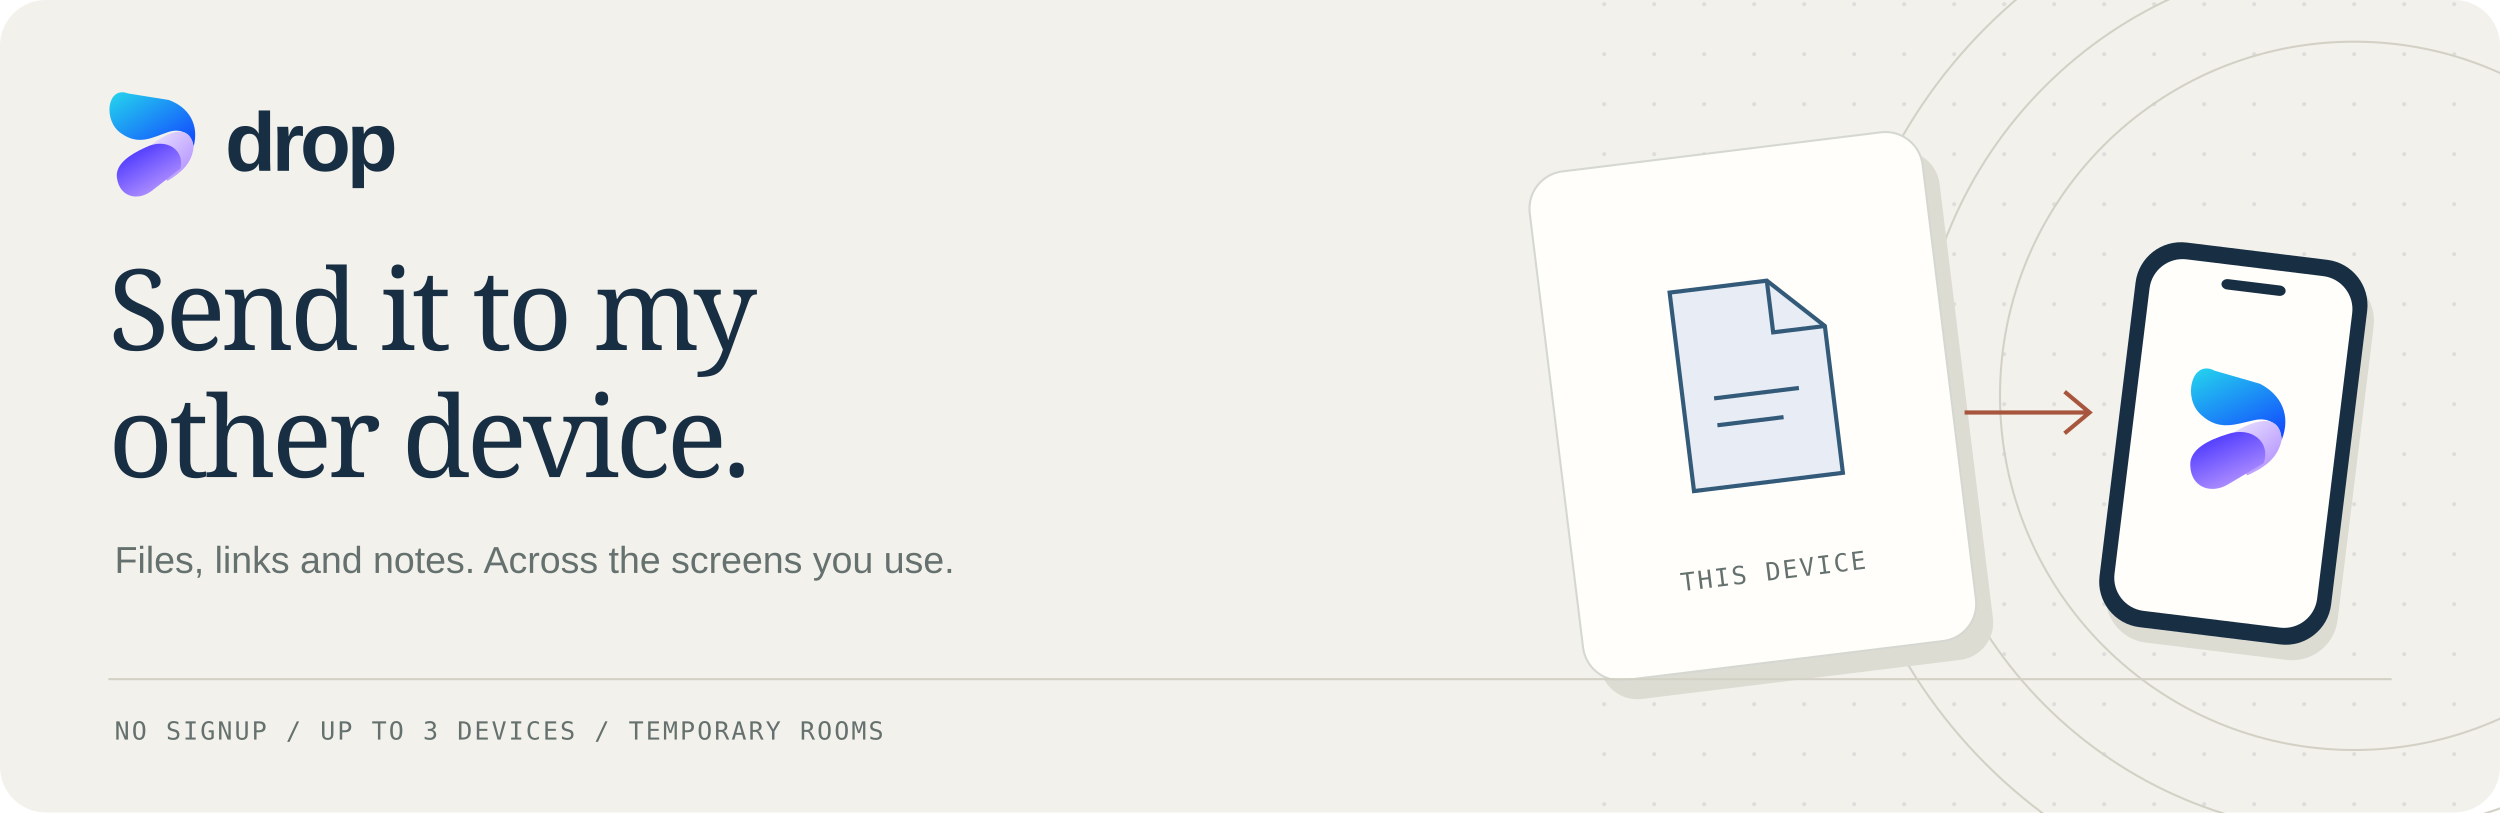
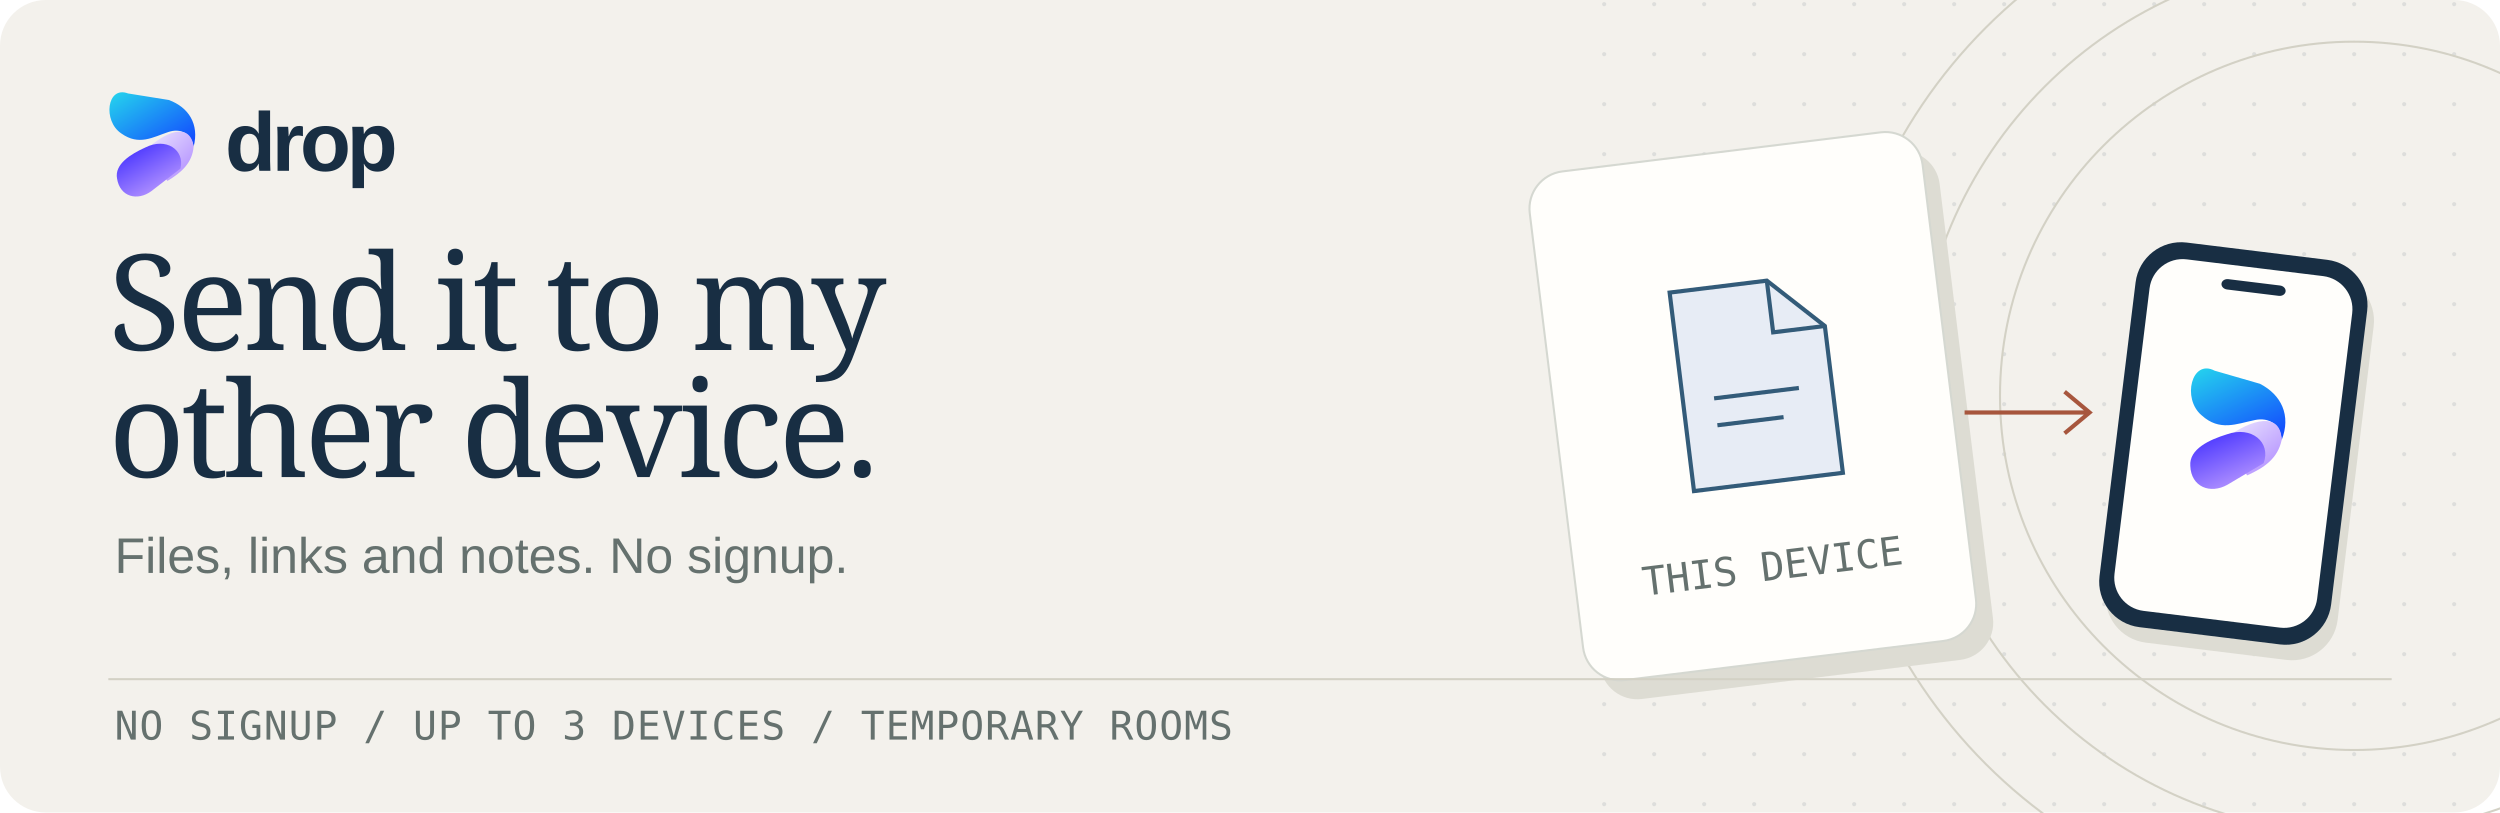
<svg xmlns="http://www.w3.org/2000/svg" width="1200" height="390" viewBox="0 0 1200 390" role="img" aria-labelledby="title desc">
  <defs>
    <pattern id="dots" width="24" height="24" patternUnits="userSpaceOnUse">
      <circle cx="2" cy="2" r="1" fill="#182e43" opacity=".10" />
    </pattern>
  </defs>
  <rect width="1200" height="390" rx="22" fill="#F3F1EC" />
  <rect x="750" width="450" height="390" fill="url(#dots)" />
  <g fill="none" stroke="#D3D1C5">
    <circle cx="1130" cy="190" r="250" />
    <circle cx="1130" cy="190" r="210" />
    <circle cx="1130" cy="190" r="170" />
  </g>
  <svg x="52" y="43" width="42" height="52" viewBox="0 0 120 144">
    <defs>
      <linearGradient id="a" x2="1" y2="1">
        <stop stop-color="#25d6ed" />
        <stop offset="1" stop-color="#1243ff" />
      </linearGradient>
      <linearGradient id="b" x2=".7" y2="1">
        <stop stop-color="#3423ff" />
        <stop offset="1" stop-color="#bc9bff" />
      </linearGradient>
      <linearGradient id="c" x2="1" y2="1">
        <stop stop-color="#eeeaff" />
        <stop offset="1" stop-color="#ad87ff" />
      </linearGradient>
    </defs>
    <path fill="url(#a)" d="M27 3C-2-8-8 41 18 58c24 17 43 5 64-2 17-6 32 2 35 20 8-31-7-54-34-64Z" />
    <path fill="url(#c)" d="M117 76c-2 22-16 35-36 47L51 81c26-25 61-40 66-5Z" />
    <path fill="url(#b)" d="M51 77C31 86 8 100 12 120c4 25 28 31 47 17l40-31c6-26-20-43-48-29Z" />
  </svg>
  <g font-family="Segoe UI,Arial,sans-serif" fill="#182E43">
    <text x="108" y="82" font-size="40" font-weight="700" letter-spacing="-2">drop</text>
-     <text x="52" y="168" font-family="Georgia,serif" font-size="54" letter-spacing="-2">Send it to my</text>
-     <text x="52" y="229" font-family="Georgia,serif" font-size="54" letter-spacing="-2">other device.</text>
-     <text x="55" y="275" fill="#65716E" font-size="18">Files, links and notes. Across the screens you use.</text>
+     <text x="52" y="168" font-family="Georgia,serif" font-size="64" letter-spacing="-2">Send it to my</text>
+     <text x="52" y="229" font-family="Georgia,serif" font-size="64" letter-spacing="-2">other device.</text>
+     <text x="55" y="275" fill="#65716E" font-size="24">Files, links and notes. No signup.</text>
  </g>
  <g transform="translate(746 72) rotate(-7 95 120)">
    <rect x="7" y="10" width="190" height="246" rx="18" fill="#DDDCD3" />
    <rect width="190" height="246" rx="18" fill="#FFFEFB" stroke="#D5D8D1" />
    <path d="M62 64h47l25 25v71H62Z" fill="#E7ECF5" stroke="#335B79" stroke-width="2" />
    <path d="M109 64v25h25M77 117h41M77 130h32" fill="none" stroke="#335B79" stroke-width="2" />
-     <text x="95" y="207" text-anchor="middle" font-family="monospace" font-size="12" fill="#65716E" letter-spacing="1">THIS DEVICE</text>
+     <text x="95" y="207" text-anchor="middle" font-family="monospace" font-size="19" fill="#65716E" letter-spacing="0">THIS DEVICE</text>
  </g>
  <path d="M943 198h60m-12-10 12 10-12 10" stroke="#A7563D" stroke-width="2" fill="none" />
  <g transform="translate(1016 120) rotate(7 57 93)">
    <rect x="4" y="7" width="112" height="186" rx="22" fill="#DDDCD3" />
    <rect width="112" height="186" rx="22" fill="#182E43" />
    <rect x="7" y="8" width="98" height="170" rx="16" fill="#FFFEFB" />
    <rect x="41" y="15" width="31" height="5" rx="3" fill="#182E43" />
    <svg x="32" y="58" width="48" height="58" viewBox="0 0 120 144">
      <defs>
        <linearGradient id="phone-a" x2="1" y2="1">
          <stop stop-color="#25d6ed" />
          <stop offset="1" stop-color="#1243ff" />
        </linearGradient>
        <linearGradient id="phone-b" x2=".7" y2="1">
          <stop stop-color="#3423ff" />
          <stop offset="1" stop-color="#bc9bff" />
        </linearGradient>
        <linearGradient id="phone-c" x2="1" y2="1">
          <stop stop-color="#eeeaff" />
          <stop offset="1" stop-color="#ad87ff" />
        </linearGradient>
      </defs>
      <path fill="url(#phone-a)" d="M27 3C-2-8-8 41 18 58c24 17 43 5 64-2 17-6 32 2 35 20 8-31-7-54-34-64Z" />
      <path fill="url(#phone-c)" d="M117 76c-2 22-16 35-36 47L51 81c26-25 61-40 66-5Z" />
      <path fill="url(#phone-b)" d="M51 77C31 86 8 100 12 120c4 25 28 31 47 17l40-31c6-26-20-43-48-29Z" />
    </svg>
  </g>
  <path d="M52 326h1096" stroke="#D3D1C5" />
-   <text x="55" y="355" font-family="monospace" font-size="12" letter-spacing="1" fill="#65716E">NO SIGNUP   /   UP TO 3 DEVICES   /   TEMPORARY ROOMS</text>
+   <text x="55" y="355" font-family="monospace" font-size="19" letter-spacing=".5" fill="#65716E">NO SIGNUP   /   UP TO 3 DEVICES   /   TEMPORARY ROOMS</text>
</svg>
